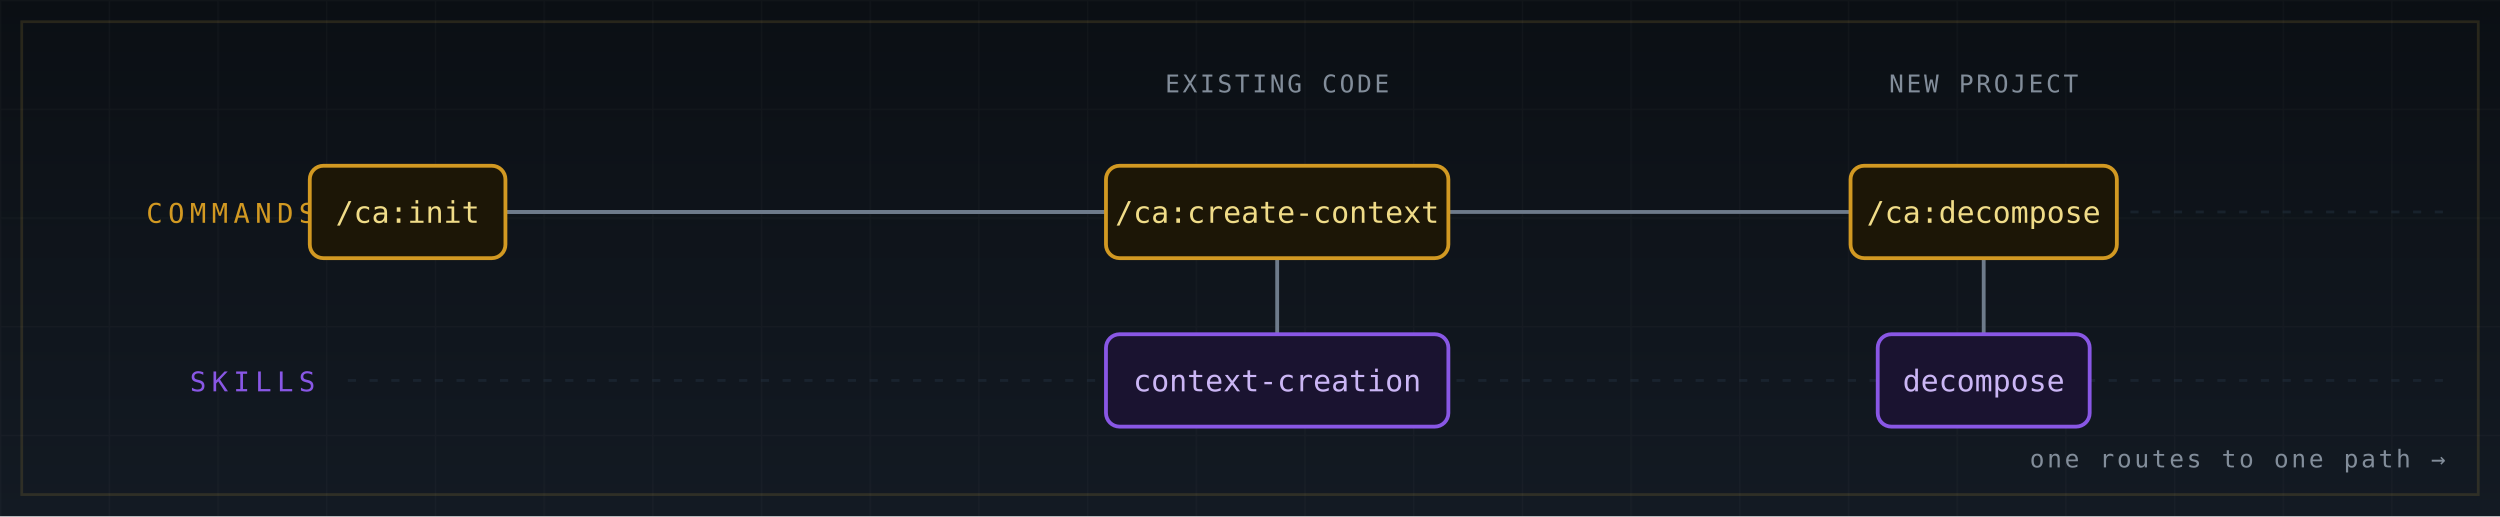
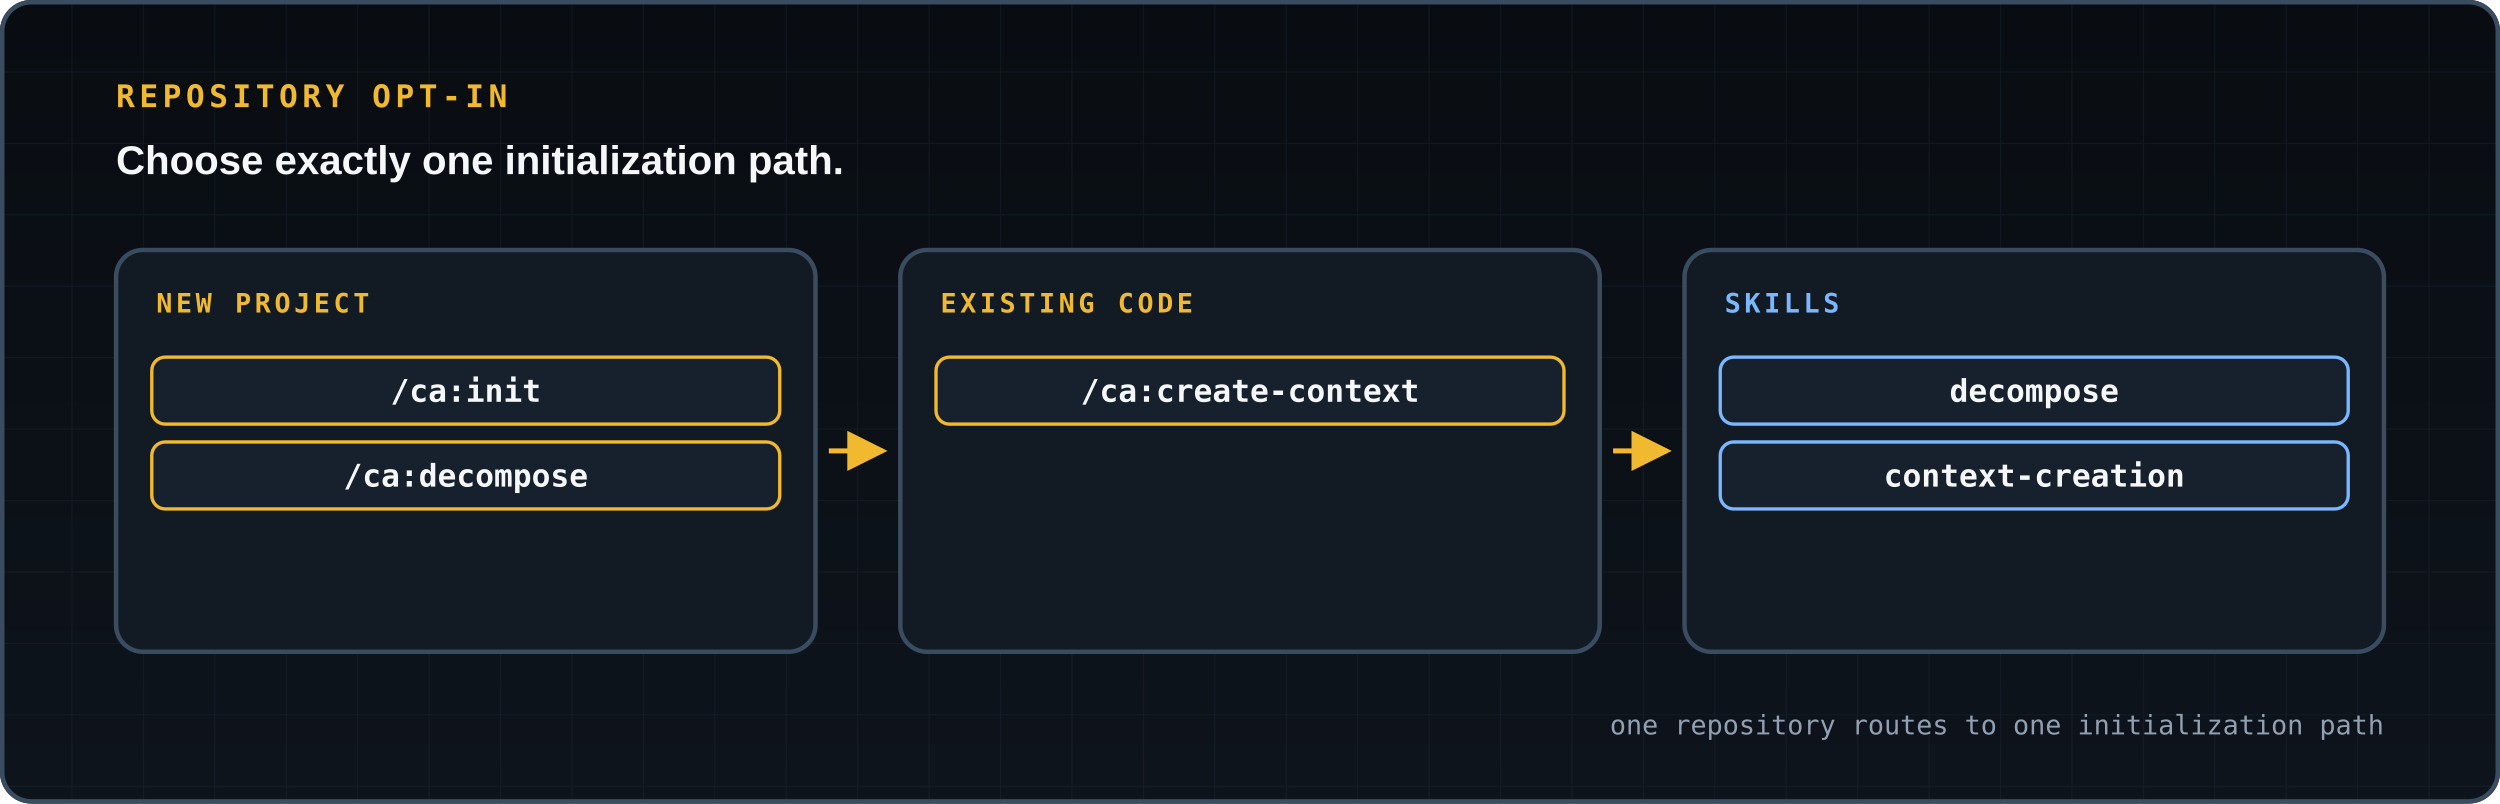
- <svg xmlns="http://www.w3.org/2000/svg" viewBox="0 0 920 190" role="img" aria-label="The /ca:init lane across two rows by piece type, with a branch. Commands row: /ca:init, which routes to either /ca:create-context (existing code) or /ca:decompose (new project). Skills row: the context-creation skill backs the existing-code path; the decompose skill backs the new-project path. Two connectors fork from /ca:init, one to each context-builder command and its skill.">
+ <svg xmlns="http://www.w3.org/2000/svg" viewBox="0 0 1120 360" role="img" data-diagram-system="ca-v2">
  <defs>
-     <linearGradient id="loi-bg" x1="0" y1="0" x2="0" y2="1">
-       <stop offset="0" stop-color="#0b0f14" />
-       <stop offset="1" stop-color="#131a23" />
+     <linearGradient id="canvas" x1="0" y1="0" x2="0" y2="1">
+       <stop stop-color="#090d12" />
+       <stop offset="1" stop-color="#0e141c" />
    </linearGradient>
-     <pattern id="loi-grid" width="40" height="40" patternUnits="userSpaceOnUse">
-       <path d="M 40 0 L 0 0 0 40" fill="none" stroke="#e6edf3" stroke-opacity="0.028" stroke-width="1" />
+     <pattern id="grid" width="32" height="32" patternUnits="userSpaceOnUse">
+       <path d="M32 0H0V32" fill="none" stroke="#273647" stroke-width="1" stroke-opacity=".24" />
    </pattern>
-     <marker id="loi-arrow" markerWidth="7" markerHeight="7" refX="5.5" refY="3" orient="auto">
-       <path d="M0,0 L0,6 L7,3 Z" fill="#6e7b8b" />
+     <marker id="arrow" markerWidth="8" markerHeight="8" refX="7" refY="4" orient="auto" markerUnits="strokeWidth">
+       <path d="M0 0 8 4 0 8z" fill="context-stroke" />
    </marker>
  </defs>
-   <rect width="920" height="190" fill="url(#loi-bg)" />
-   <rect width="920" height="190" fill="url(#loi-grid)" />
-   <rect x="8" y="8" width="904" height="174" fill="none" stroke="#e3b341" stroke-opacity="0.14" stroke-width="1" />
-   <line x1="128" y1="78" x2="900" y2="78" stroke="#22303f" stroke-opacity="0.5" stroke-width="1" stroke-dasharray="3 5" />
-   <line x1="128" y1="140" x2="900" y2="140" stroke="#22303f" stroke-opacity="0.5" stroke-width="1" stroke-dasharray="3 5" />
-   <text x="116" y="82" text-anchor="end" font-family="ui-monospace, 'Cascadia Code', Consolas, monospace" font-size="10" letter-spacing="2" fill="#d29922">COMMANDS</text>
-   <text x="116" y="144" text-anchor="end" font-family="ui-monospace, 'Cascadia Code', Consolas, monospace" font-size="10" letter-spacing="2" fill="#8957e5">SKILLS</text>
-   <text x="470" y="34" text-anchor="middle" font-family="ui-monospace, 'Cascadia Code', Consolas, monospace" font-size="9" letter-spacing="1" fill="#828d9a">EXISTING CODE</text>
-   <text x="730" y="34" text-anchor="middle" font-family="ui-monospace, 'Cascadia Code', Consolas, monospace" font-size="9" letter-spacing="1" fill="#828d9a">NEW PROJECT</text>
-   <polyline points="150,78 470,78 470,140" fill="none" stroke="#6e7b8b" stroke-width="1.4" marker-end="url(#loi-arrow)" />
-   <polyline points="150,78 730,78 730,140" fill="none" stroke="#6e7b8b" stroke-width="1.4" marker-end="url(#loi-arrow)" />
-   <rect x="114" y="61" width="72" height="34" rx="5" fill="#1c1606" stroke="#d29922" stroke-width="1.4" />
-   <text x="150" y="82" text-anchor="middle" font-family="ui-monospace, 'Cascadia Code', Consolas, monospace" font-size="11" fill="#f0dc88">/ca:init</text>
-   <rect x="407" y="61" width="126" height="34" rx="5" fill="#1c1606" stroke="#d29922" stroke-width="1.4" />
-   <text x="470" y="82" text-anchor="middle" font-family="ui-monospace, 'Cascadia Code', Consolas, monospace" font-size="11" fill="#f0dc88">/ca:create-context</text>
-   <rect x="681" y="61" width="98" height="34" rx="5" fill="#1c1606" stroke="#d29922" stroke-width="1.4" />
-   <text x="730" y="82" text-anchor="middle" font-family="ui-monospace, 'Cascadia Code', Consolas, monospace" font-size="11" fill="#f0dc88">/ca:decompose</text>
-   <rect x="407" y="123" width="126" height="34" rx="5" fill="#1a1330" stroke="#8957e5" stroke-width="1.4" />
-   <text x="470" y="144" text-anchor="middle" font-family="ui-monospace, 'Cascadia Code', Consolas, monospace" font-size="11" fill="#cbb6f5">context-creation</text>
-   <rect x="691" y="123" width="78" height="34" rx="5" fill="#1a1330" stroke="#8957e5" stroke-width="1.4" />
-   <text x="730" y="144" text-anchor="middle" font-family="ui-monospace, 'Cascadia Code', Consolas, monospace" font-size="11" fill="#cbb6f5">decompose</text>
-   <text x="900" y="172" text-anchor="end" font-family="ui-monospace, 'Cascadia Code', Consolas, monospace" font-size="9" letter-spacing="1" fill="#828d9a">one routes to one path →</text>
+   <rect width="1120" height="360" rx="14" fill="url(#canvas)" />
+   <rect width="1120" height="360" rx="14" fill="url(#grid)" />
+   <rect x="1" y="1" width="1118" height="358" rx="13" fill="none" stroke="#3a4c60" stroke-width="2" />
+   <text x="52" y="48" font-family="JetBrains Mono Variable, Consolas, Cascadia Mono, monospace" font-size="14" font-weight="750" fill="#f0b92f" text-anchor="start" letter-spacing="2">REPOSITORY OPT-IN</text>
+   <text x="52" y="78" font-family="Manrope Variable, Segoe UI, Arial, sans-serif" font-size="18" font-weight="700" fill="#f6f7f9" text-anchor="start">Choose exactly one initialization path.</text>
+   <rect x="52" y="112" width="313.333" height="180" rx="12" fill="#121a24" stroke="#3a4c60" stroke-width="2" />
+   <text x="70" y="140" font-family="JetBrains Mono Variable, Consolas, Cascadia Mono, monospace" font-size="12" font-weight="750" fill="#f0b92f" text-anchor="start" letter-spacing="1.6" data-label-kind="annotation">NEW PROJECT</text>
+   <rect x="68" y="160" width="281.333" height="30" rx="6" fill="#17212d" stroke="#f0b92f" stroke-width="1.5" />
+   <text x="208.667" y="180" font-family="JetBrains Mono Variable, Consolas, Cascadia Mono, monospace" font-size="14" font-weight="650" fill="#f6f7f9" text-anchor="middle">/ca:init</text>
+   <rect x="68" y="198" width="281.333" height="30" rx="6" fill="#17212d" stroke="#f0b92f" stroke-width="1.5" />
+   <text x="208.667" y="218" font-family="JetBrains Mono Variable, Consolas, Cascadia Mono, monospace" font-size="14" font-weight="650" fill="#f6f7f9" text-anchor="middle">/ca:decompose</text>
+   <path d="M371.333 202 L395.333 202" fill="none" stroke="#f0b92f" stroke-width="2.25" marker-end="url(#arrow)" />
+   <rect x="403.333" y="112" width="313.333" height="180" rx="12" fill="#121a24" stroke="#3a4c60" stroke-width="2" />
+   <text x="421.333" y="140" font-family="JetBrains Mono Variable, Consolas, Cascadia Mono, monospace" font-size="12" font-weight="750" fill="#f0b92f" text-anchor="start" letter-spacing="1.6" data-label-kind="annotation">EXISTING CODE</text>
+   <rect x="419.333" y="160" width="281.333" height="30" rx="6" fill="#17212d" stroke="#f0b92f" stroke-width="1.5" />
+   <text x="560" y="180" font-family="JetBrains Mono Variable, Consolas, Cascadia Mono, monospace" font-size="14" font-weight="650" fill="#f6f7f9" text-anchor="middle">/ca:create-context</text>
+   <path d="M722.667 202 L746.667 202" fill="none" stroke="#f0b92f" stroke-width="2.25" marker-end="url(#arrow)" />
+   <rect x="754.667" y="112" width="313.333" height="180" rx="12" fill="#121a24" stroke="#3a4c60" stroke-width="2" />
+   <text x="772.667" y="140" font-family="JetBrains Mono Variable, Consolas, Cascadia Mono, monospace" font-size="12" font-weight="750" fill="#7ab7ff" text-anchor="start" letter-spacing="1.6" data-label-kind="annotation">SKILLS</text>
+   <rect x="770.667" y="160" width="281.333" height="30" rx="6" fill="#17212d" stroke="#7ab7ff" stroke-width="1.5" />
+   <text x="911.333" y="180" font-family="JetBrains Mono Variable, Consolas, Cascadia Mono, monospace" font-size="14" font-weight="650" fill="#f6f7f9" text-anchor="middle">decompose</text>
+   <rect x="770.667" y="198" width="281.333" height="30" rx="6" fill="#17212d" stroke="#7ab7ff" stroke-width="1.5" />
+   <text x="911.333" y="218" font-family="JetBrains Mono Variable, Consolas, Cascadia Mono, monospace" font-size="14" font-weight="650" fill="#f6f7f9" text-anchor="middle">context-creation</text>
+   <text x="1068" y="329" font-family="JetBrains Mono Variable, Consolas, Cascadia Mono, monospace" font-size="12" font-weight="500" fill="#91a0b2" text-anchor="end" data-label-kind="annotation">one repository routes to one initialization path</text>
</svg>
